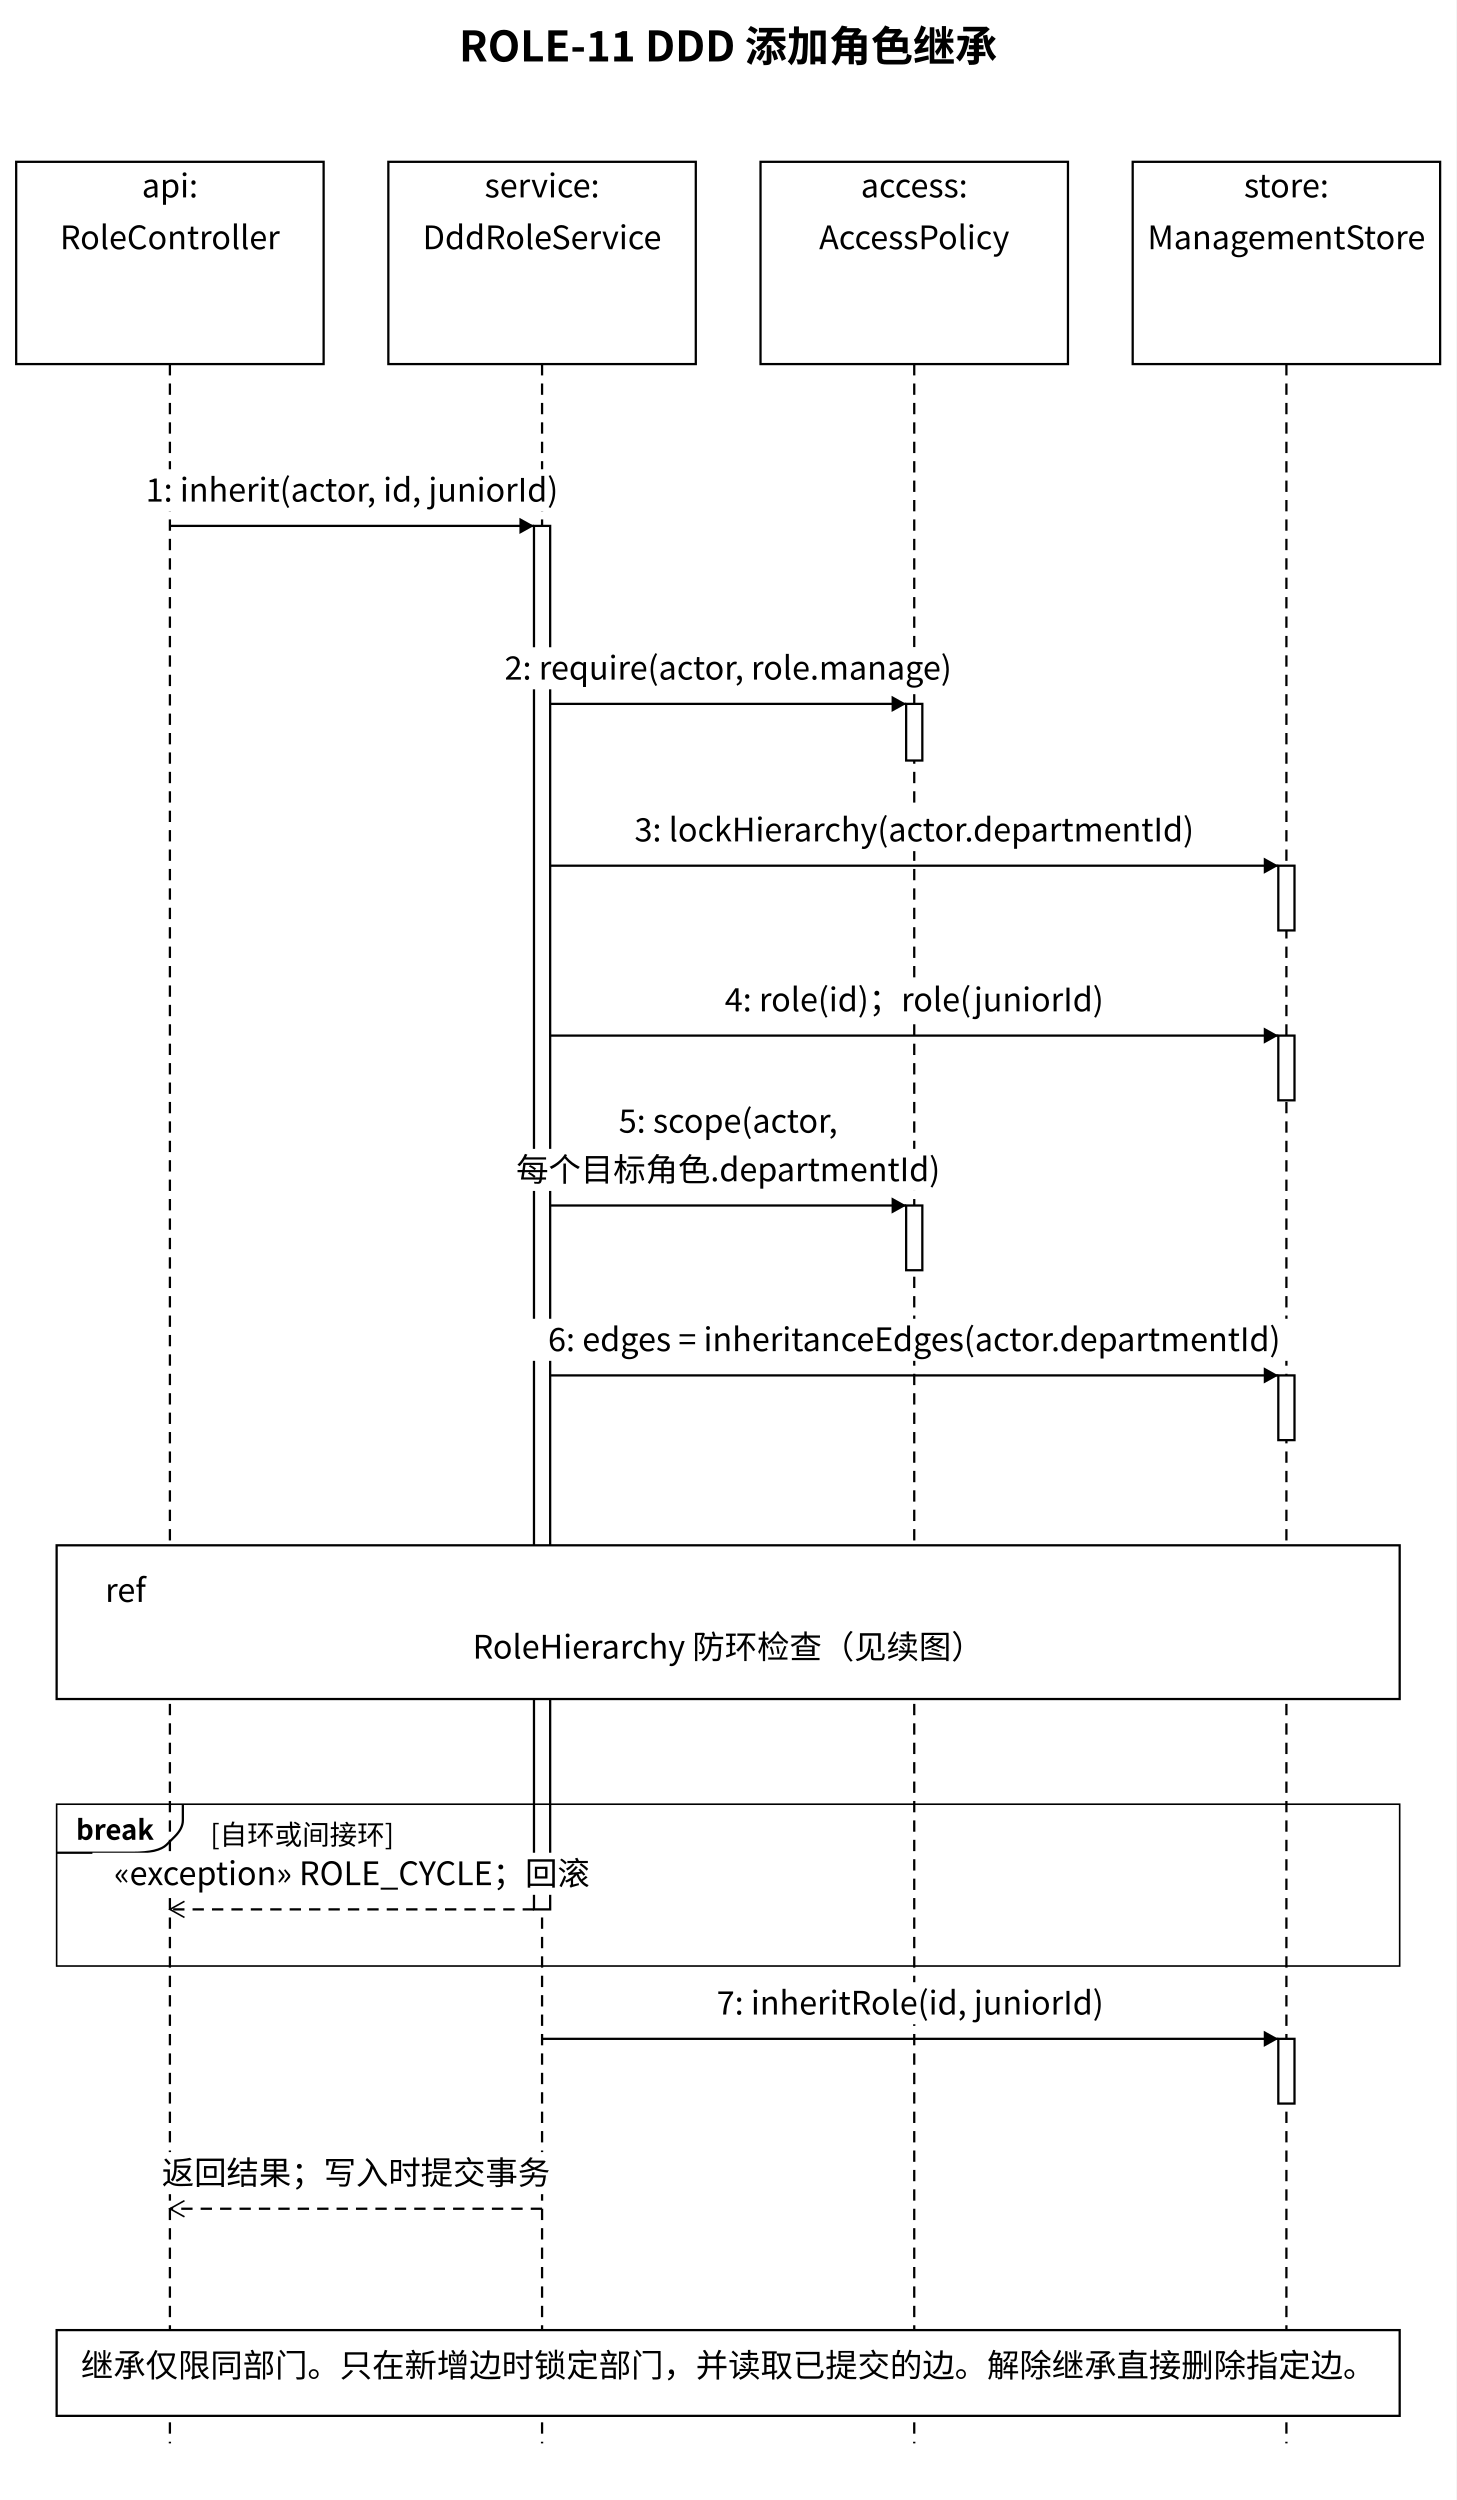
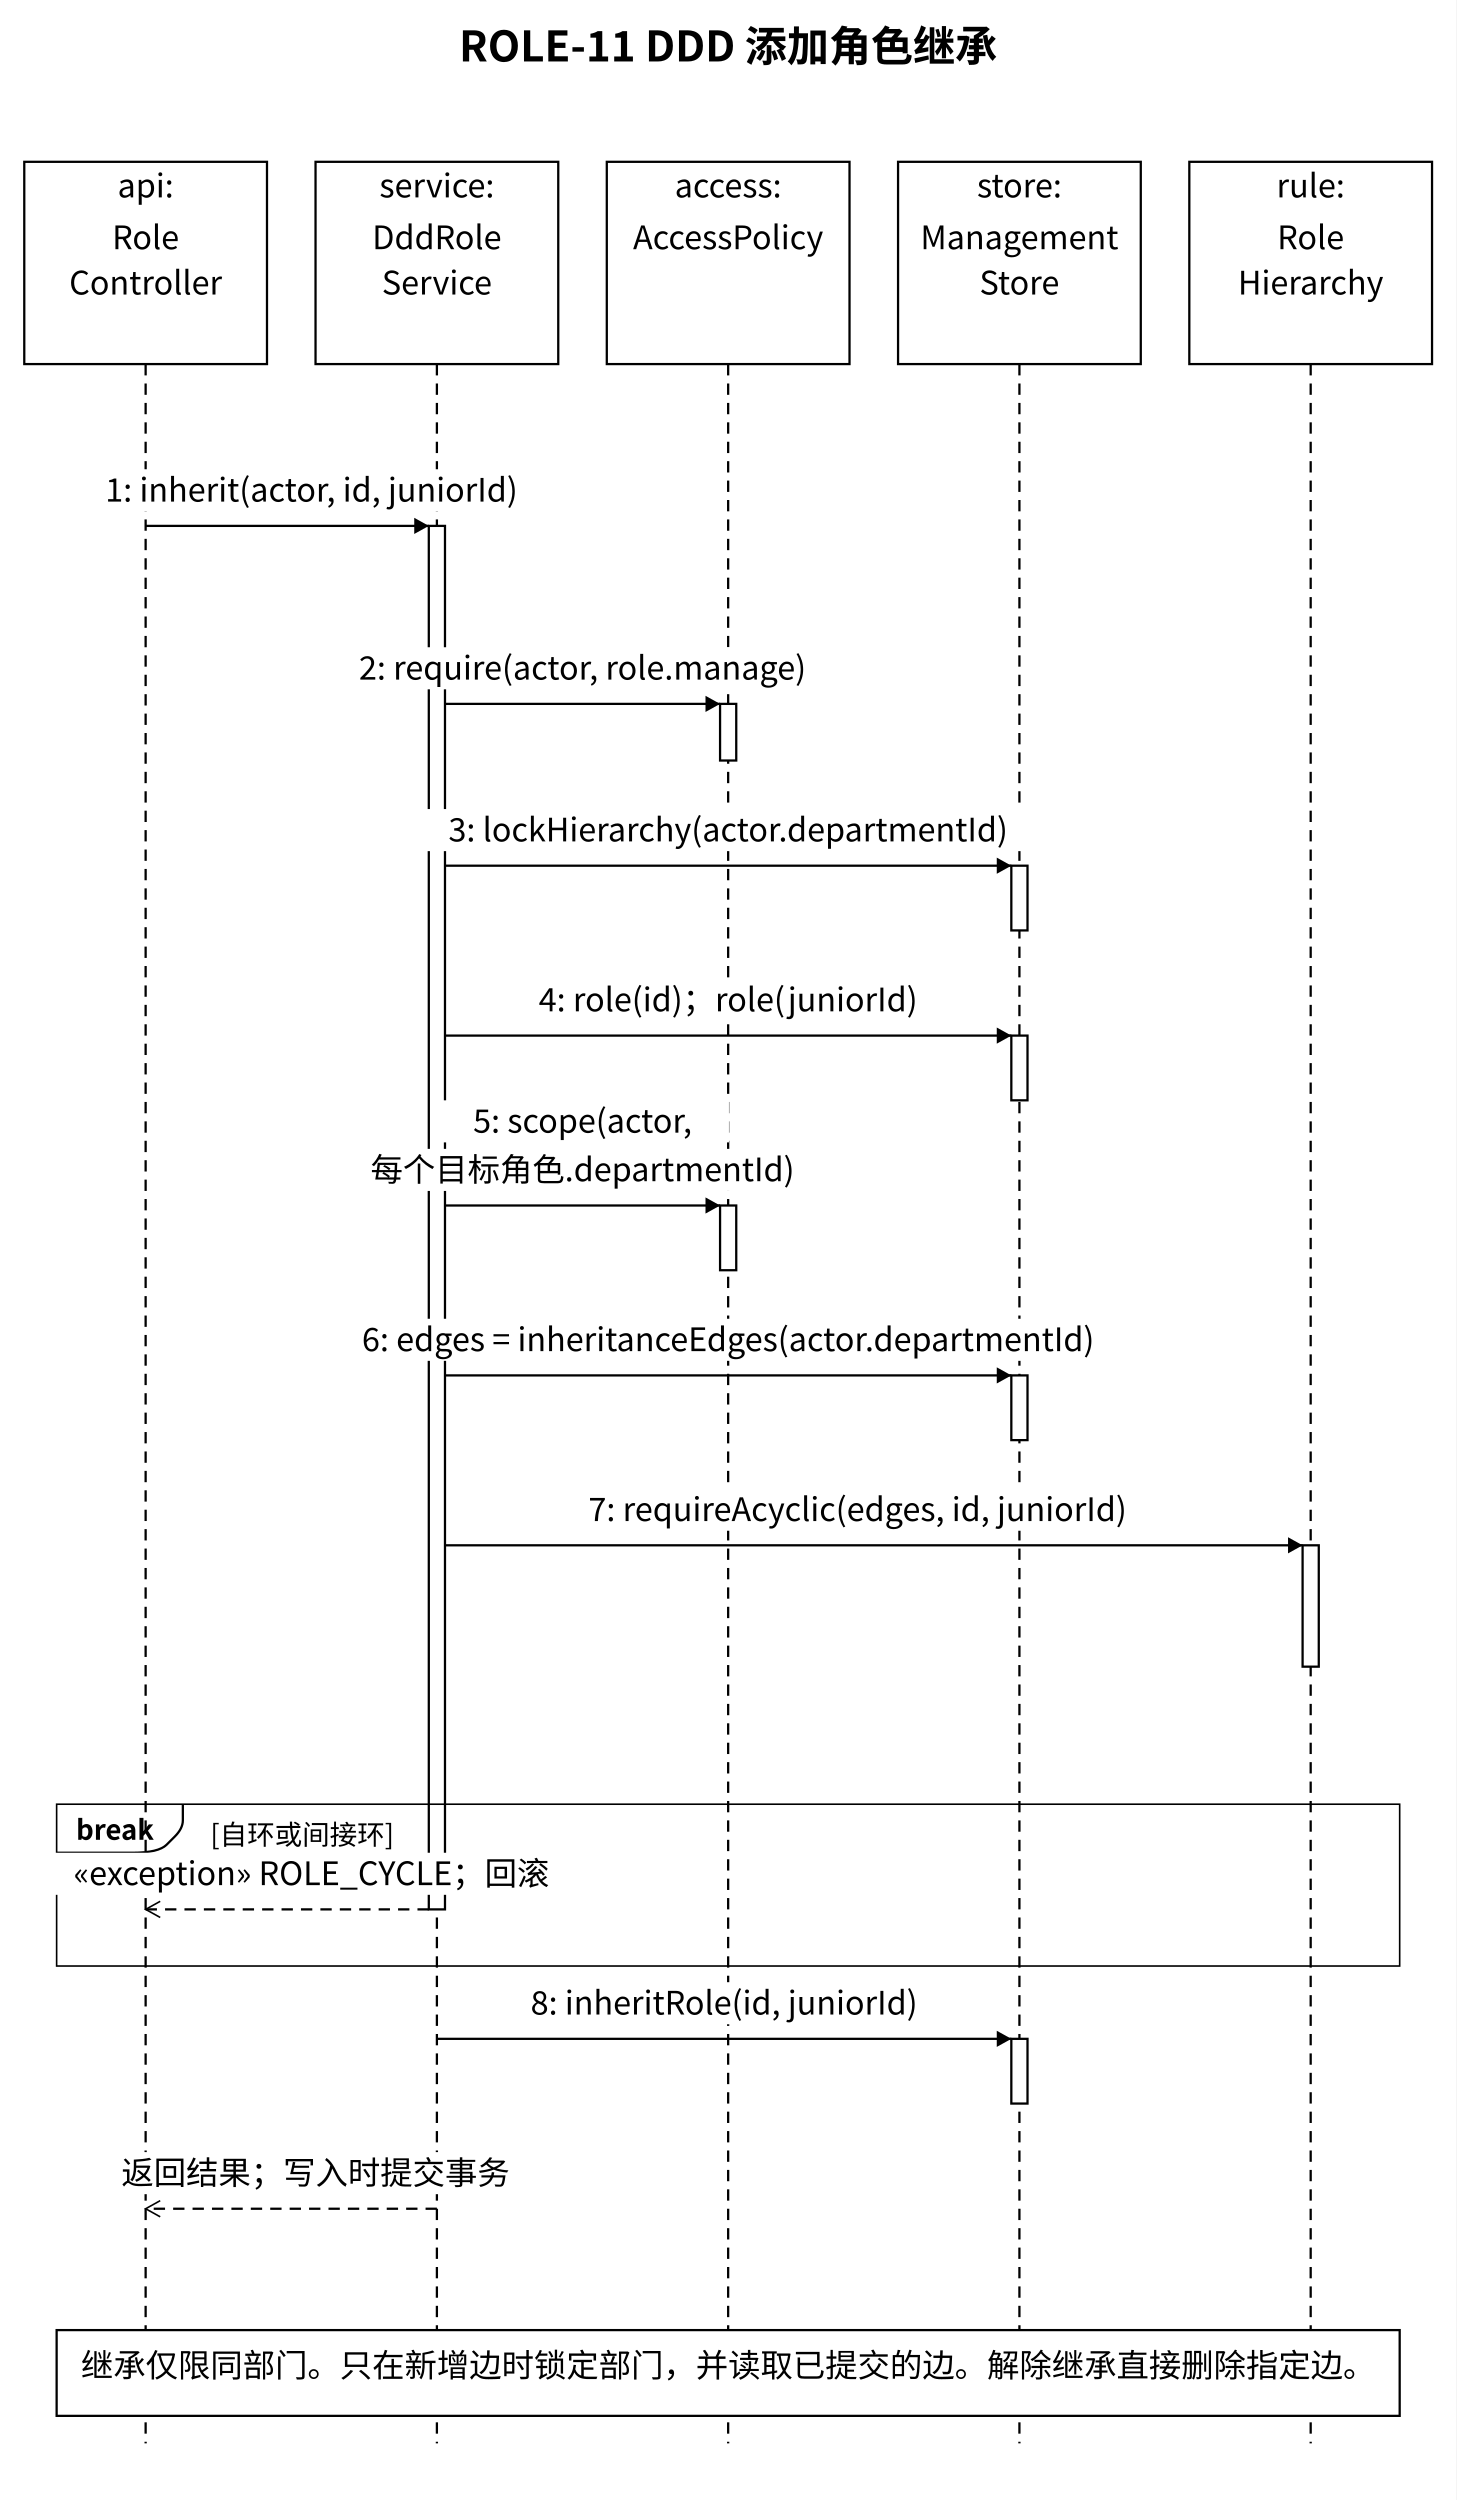
<svg xmlns="http://www.w3.org/2000/svg" width="900" height="1545" viewBox="0 0 900 1545">
  <style>text{font-family:'PingFang SC','Microsoft YaHei','Noto Sans CJK SC',system-ui,sans-serif;fill:black}</style>
  <defs>
    <marker id="open" markerWidth="12" markerHeight="12" refX="10" refY="6" orient="auto" markerUnits="userSpaceOnUse">
      <path d="M1,1 L10,6 L1,11" fill="none" stroke="black" />
    </marker>
    <marker id="filled" markerWidth="12" markerHeight="12" refX="10" refY="6" orient="auto" markerUnits="userSpaceOnUse">
      <path d="M1,1 L10,6 L1,11 Z" fill="black" />
    </marker>
    <marker id="triangle" markerWidth="16" markerHeight="16" refX="14" refY="8" orient="auto" markerUnits="userSpaceOnUse">
      <path d="M1,1 L14,8 L1,15 Z" fill="white" stroke="black" />
    </marker>
  </defs>
  <rect width="100%" height="100%" fill="white" />
  <text x="450.0" y="38" font-size="26" text-anchor="middle" font-weight="600">ROLE-11 DDD 添加角色继承</text>
-   <rect x="10" y="100" width="190" height="125" rx="0" fill="white" stroke="black" stroke-width="1.4" />
-   <text x="105" y="122" font-size="20" text-anchor="middle" font-weight="400">api:</text>
-   <text x="105" y="154" font-size="20" text-anchor="middle" font-weight="400">RoleController</text>
-   <path d="M 105,225 L 105,1510" fill="none" stroke="black" stroke-width="1.4" stroke-dasharray="7 5" />
-   <rect x="240" y="100" width="190" height="125" rx="0" fill="white" stroke="black" stroke-width="1.4" />
-   <text x="335" y="122" font-size="20" text-anchor="middle" font-weight="400">service:</text>
-   <text x="335" y="154" font-size="20" text-anchor="middle" font-weight="400">DddRoleService</text>
-   <path d="M 335,225 L 335,1510" fill="none" stroke="black" stroke-width="1.4" stroke-dasharray="7 5" />
-   <rect x="470" y="100" width="190" height="125" rx="0" fill="white" stroke="black" stroke-width="1.4" />
-   <text x="565" y="122" font-size="20" text-anchor="middle" font-weight="400">access:</text>
-   <text x="565" y="154" font-size="20" text-anchor="middle" font-weight="400">AccessPolicy</text>
-   <path d="M 565,225 L 565,1510" fill="none" stroke="black" stroke-width="1.4" stroke-dasharray="7 5" />
-   <rect x="700" y="100" width="190" height="125" rx="0" fill="white" stroke="black" stroke-width="1.4" />
-   <text x="795" y="122" font-size="20" text-anchor="middle" font-weight="400">store:</text>
-   <text x="795" y="154" font-size="20" text-anchor="middle" font-weight="400">ManagementStore</text>
-   <path d="M 795,225 L 795,1510" fill="none" stroke="black" stroke-width="1.4" stroke-dasharray="7 5" />
-   <rect x="330" y="325" width="10" height="855" rx="0" fill="white" stroke="black" stroke-width="1.4" />
-   <path d="M 105,325 L 330,325" fill="none" stroke="black" stroke-width="1.4" marker-end="url(#filled)" />
-   <rect x="35.8" y="290" width="363.4" height="26" fill="white" />
-   <text x="217.5" y="310" font-size="20" text-anchor="middle" font-weight="400">1: inherit(actor, id, juniorId)</text>
-   <rect x="560" y="435" width="10" height="35" rx="0" fill="white" stroke="black" stroke-width="1.4" />
-   <path d="M 340,435 L 560,435" fill="none" stroke="black" stroke-width="1.4" marker-end="url(#filled)" />
-   <rect x="274.0" y="400" width="352" height="26" fill="white" />
-   <text x="450.0" y="420" font-size="20" text-anchor="middle" font-weight="400">2: require(actor, role.manage)</text>
-   <rect x="790" y="535" width="10" height="40" rx="0" fill="white" stroke="black" stroke-width="1.4" />
-   <path d="M 340,535 L 790,535" fill="none" stroke="black" stroke-width="1.4" marker-end="url(#filled)" />
-   <rect x="354.8" y="500" width="420.4" height="26" fill="white" />
-   <text x="565.0" y="520" font-size="20" text-anchor="middle" font-weight="400">3: lockHierarchy(actor.departmentId)</text>
-   <rect x="790" y="640" width="10" height="40" rx="0" fill="white" stroke="black" stroke-width="1.4" />
-   <path d="M 340,640 L 790,640" fill="none" stroke="black" stroke-width="1.4" marker-end="url(#filled)" />
-   <rect x="407.5" y="605" width="315" height="26" fill="white" />
-   <text x="565.0" y="625" font-size="20" text-anchor="middle" font-weight="400">4: role(id)；role(juniorId)</text>
-   <rect x="560" y="745" width="10" height="40" rx="0" fill="white" stroke="black" stroke-width="1.4" />
-   <path d="M 340,745 L 560,745" fill="none" stroke="black" stroke-width="1.4" marker-end="url(#filled)" />
-   <rect x="359.5" y="680" width="181" height="26" fill="white" />
-   <text x="450.0" y="700" font-size="20" text-anchor="middle" font-weight="400">5: scope(actor,</text>
-   <rect x="305.2" y="710" width="289.6" height="26" fill="white" />
-   <text x="450.0" y="730" font-size="20" text-anchor="middle" font-weight="400">每个目标角色.departmentId)</text>
-   <rect x="790" y="850" width="10" height="40" rx="0" fill="white" stroke="black" stroke-width="1.4" />
-   <path d="M 340,850 L 790,850" fill="none" stroke="black" stroke-width="1.4" marker-end="url(#filled)" />
-   <rect x="292.1" y="815" width="545.8" height="26" fill="white" />
-   <text x="565.0" y="835" font-size="20" text-anchor="middle" font-weight="400">6: edges = inheritanceEdges(actor.departmentId)</text>
-   <rect x="35" y="955" width="830" height="95" rx="0" fill="white" stroke="black" stroke-width="1.4" />
-   <text x="65" y="990" font-size="20" text-anchor="start" font-weight="400">ref</text>
-   <text x="450" y="1025" font-size="20" text-anchor="middle" font-weight="400">RoleHierarchy 防环检查（见续图）</text>
+   <rect x="15" y="100" width="150" height="125" rx="0" fill="white" stroke="black" stroke-width="1.4" />
+   <text x="90" y="122" font-size="20" text-anchor="middle" font-weight="400">api:</text>
+   <text x="90" y="154" font-size="20" text-anchor="middle" font-weight="400">Role</text>
+   <text x="90" y="182" font-size="20" text-anchor="middle" font-weight="400">Controller</text>
+   <path d="M 90,225 L 90,1510" fill="none" stroke="black" stroke-width="1.4" stroke-dasharray="7 5" />
+   <rect x="195" y="100" width="150" height="125" rx="0" fill="white" stroke="black" stroke-width="1.4" />
+   <text x="270" y="122" font-size="20" text-anchor="middle" font-weight="400">service:</text>
+   <text x="270" y="154" font-size="20" text-anchor="middle" font-weight="400">DddRole</text>
+   <text x="270" y="182" font-size="20" text-anchor="middle" font-weight="400">Service</text>
+   <path d="M 270,225 L 270,1510" fill="none" stroke="black" stroke-width="1.4" stroke-dasharray="7 5" />
+   <rect x="375" y="100" width="150" height="125" rx="0" fill="white" stroke="black" stroke-width="1.4" />
+   <text x="450" y="122" font-size="20" text-anchor="middle" font-weight="400">access:</text>
+   <text x="450" y="154" font-size="20" text-anchor="middle" font-weight="400">AccessPolicy</text>
+   <path d="M 450,225 L 450,1510" fill="none" stroke="black" stroke-width="1.4" stroke-dasharray="7 5" />
+   <rect x="555" y="100" width="150" height="125" rx="0" fill="white" stroke="black" stroke-width="1.4" />
+   <text x="630" y="122" font-size="20" text-anchor="middle" font-weight="400">store:</text>
+   <text x="630" y="154" font-size="20" text-anchor="middle" font-weight="400">Management</text>
+   <text x="630" y="182" font-size="20" text-anchor="middle" font-weight="400">Store</text>
+   <path d="M 630,225 L 630,1510" fill="none" stroke="black" stroke-width="1.4" stroke-dasharray="7 5" />
+   <rect x="735" y="100" width="150" height="125" rx="0" fill="white" stroke="black" stroke-width="1.4" />
+   <text x="810" y="122" font-size="20" text-anchor="middle" font-weight="400">rule:</text>
+   <text x="810" y="154" font-size="20" text-anchor="middle" font-weight="400">Role</text>
+   <text x="810" y="182" font-size="20" text-anchor="middle" font-weight="400">Hierarchy</text>
+   <path d="M 810,225 L 810,1510" fill="none" stroke="black" stroke-width="1.4" stroke-dasharray="7 5" />
+   <rect x="265" y="325" width="10" height="855" rx="0" fill="white" stroke="black" stroke-width="1.4" />
+   <path d="M 90,325 L 265,325" fill="none" stroke="black" stroke-width="1.4" marker-end="url(#filled)" />
+   <rect x="10.8" y="290" width="363.4" height="26" fill="white" />
+   <text x="192.5" y="310" font-size="20" text-anchor="middle" font-weight="400">1: inherit(actor, id, juniorId)</text>
+   <rect x="445" y="435" width="10" height="35" rx="0" fill="white" stroke="black" stroke-width="1.4" />
+   <path d="M 275,435 L 445,435" fill="none" stroke="black" stroke-width="1.4" marker-end="url(#filled)" />
+   <rect x="184" y="400" width="352" height="26" fill="white" />
+   <text x="360.0" y="420" font-size="20" text-anchor="middle" font-weight="400">2: require(actor, role.manage)</text>
+   <rect x="625" y="535" width="10" height="40" rx="0" fill="white" stroke="black" stroke-width="1.4" />
+   <path d="M 275,535 L 625,535" fill="none" stroke="black" stroke-width="1.4" marker-end="url(#filled)" />
+   <rect x="239.8" y="500" width="420.4" height="26" fill="white" />
+   <text x="450.0" y="520" font-size="20" text-anchor="middle" font-weight="400">3: lockHierarchy(actor.departmentId)</text>
+   <rect x="625" y="640" width="10" height="40" rx="0" fill="white" stroke="black" stroke-width="1.4" />
+   <path d="M 275,640 L 625,640" fill="none" stroke="black" stroke-width="1.4" marker-end="url(#filled)" />
+   <rect x="292.5" y="605" width="315" height="26" fill="white" />
+   <text x="450.0" y="625" font-size="20" text-anchor="middle" font-weight="400">4: role(id)；role(juniorId)</text>
+   <rect x="445" y="745" width="10" height="40" rx="0" fill="white" stroke="black" stroke-width="1.4" />
+   <path d="M 275,745 L 445,745" fill="none" stroke="black" stroke-width="1.4" marker-end="url(#filled)" />
+   <rect x="269.5" y="680" width="181" height="26" fill="white" />
+   <text x="360.0" y="700" font-size="20" text-anchor="middle" font-weight="400">5: scope(actor,</text>
+   <rect x="215.2" y="710" width="289.6" height="26" fill="white" />
+   <text x="360.0" y="730" font-size="20" text-anchor="middle" font-weight="400">每个目标角色.departmentId)</text>
+   <rect x="625" y="850" width="10" height="40" rx="0" fill="white" stroke="black" stroke-width="1.4" />
+   <path d="M 275,850 L 625,850" fill="none" stroke="black" stroke-width="1.4" marker-end="url(#filled)" />
+   <rect x="177.1" y="815" width="545.8" height="26" fill="white" />
+   <text x="450.0" y="835" font-size="20" text-anchor="middle" font-weight="400">6: edges = inheritanceEdges(actor.departmentId)</text>
+   <rect x="805" y="955" width="10" height="75" rx="0" fill="white" stroke="black" stroke-width="1.4" />
+   <path d="M 275,955 L 805,955" fill="none" stroke="black" stroke-width="1.4" marker-end="url(#filled)" />
+   <rect x="308.4" y="920" width="443.2" height="26" fill="white" />
+   <text x="530.0" y="940" font-size="20" text-anchor="middle" font-weight="400">7: requireAcyclic(edges, id, juniorId)</text>
  <rect x="35" y="1115" width="830" height="100" fill="none" stroke="black" />
  <path d="M 35,1145 L 82.0,1145.0 Q 98,1145 103.0,1140.0 L 108.0,1135.0 Q 113,1130 113.0,1125.0 L 113,1115" fill="none" stroke="black" stroke-width="1.4" />
  <text x="47" y="1137" font-size="17" text-anchor="start" font-weight="600">break</text>
  <rect x="125" y="1123" width="131.38" height="23" fill="white" />
  <text x="130" y="1140" font-size="17" text-anchor="start" font-weight="400">[自环或间接环]</text>
-   <path d="M 330,1180 L 105,1180" fill="none" stroke="black" stroke-width="1.4" stroke-dasharray="7 5" marker-end="url(#open)" />
-   <rect x="57.1" y="1145" width="320.8" height="26" fill="white" />
-   <text x="217.5" y="1165" font-size="20" text-anchor="middle" font-weight="400">«exception» ROLE_CYCLE；回滚</text>
-   <rect x="790" y="1260" width="10" height="40" rx="0" fill="white" stroke="black" stroke-width="1.4" />
-   <path d="M 335,1260 L 790,1260" fill="none" stroke="black" stroke-width="1.4" marker-end="url(#filled)" />
-   <rect x="397.9" y="1225" width="329.2" height="26" fill="white" />
-   <text x="562.5" y="1245" font-size="20" text-anchor="middle" font-weight="400">7: inheritRole(id, juniorId)</text>
-   <path d="M 335,1365 L 105,1365" fill="none" stroke="black" stroke-width="1.4" stroke-dasharray="7 5" marker-end="url(#open)" />
-   <rect x="95.0" y="1330" width="250" height="26" fill="white" />
-   <text x="220.0" y="1350" font-size="20" text-anchor="middle" font-weight="400">返回结果；写入时提交事务</text>
+   <path d="M 265,1180 L 90,1180" fill="none" stroke="black" stroke-width="1.4" stroke-dasharray="7 5" marker-end="url(#open)" />
+   <rect x="32.1" y="1145" width="320.8" height="26" fill="white" />
+   <text x="192.5" y="1165" font-size="20" text-anchor="middle" font-weight="400">«exception» ROLE_CYCLE；回滚</text>
+   <rect x="625" y="1260" width="10" height="40" rx="0" fill="white" stroke="black" stroke-width="1.4" />
+   <path d="M 270,1260 L 625,1260" fill="none" stroke="black" stroke-width="1.4" marker-end="url(#filled)" />
+   <rect x="282.9" y="1225" width="329.2" height="26" fill="white" />
+   <text x="447.5" y="1245" font-size="20" text-anchor="middle" font-weight="400">8: inheritRole(id, juniorId)</text>
+   <path d="M 270,1365 L 90,1365" fill="none" stroke="black" stroke-width="1.4" stroke-dasharray="7 5" marker-end="url(#open)" />
+   <rect x="70.0" y="1330" width="250" height="26" fill="white" />
+   <text x="195.0" y="1350" font-size="20" text-anchor="middle" font-weight="400">返回结果；写入时提交事务</text>
  <rect x="35" y="1440" width="830" height="53" rx="0" fill="white" stroke="black" stroke-width="1.4" />
  <text x="50" y="1469" font-size="20" text-anchor="start" font-weight="400">继承仅限同部门。只在新增边时锁定部门，并读取已提交的边。解除继承直接删除指定边。</text>
</svg>
